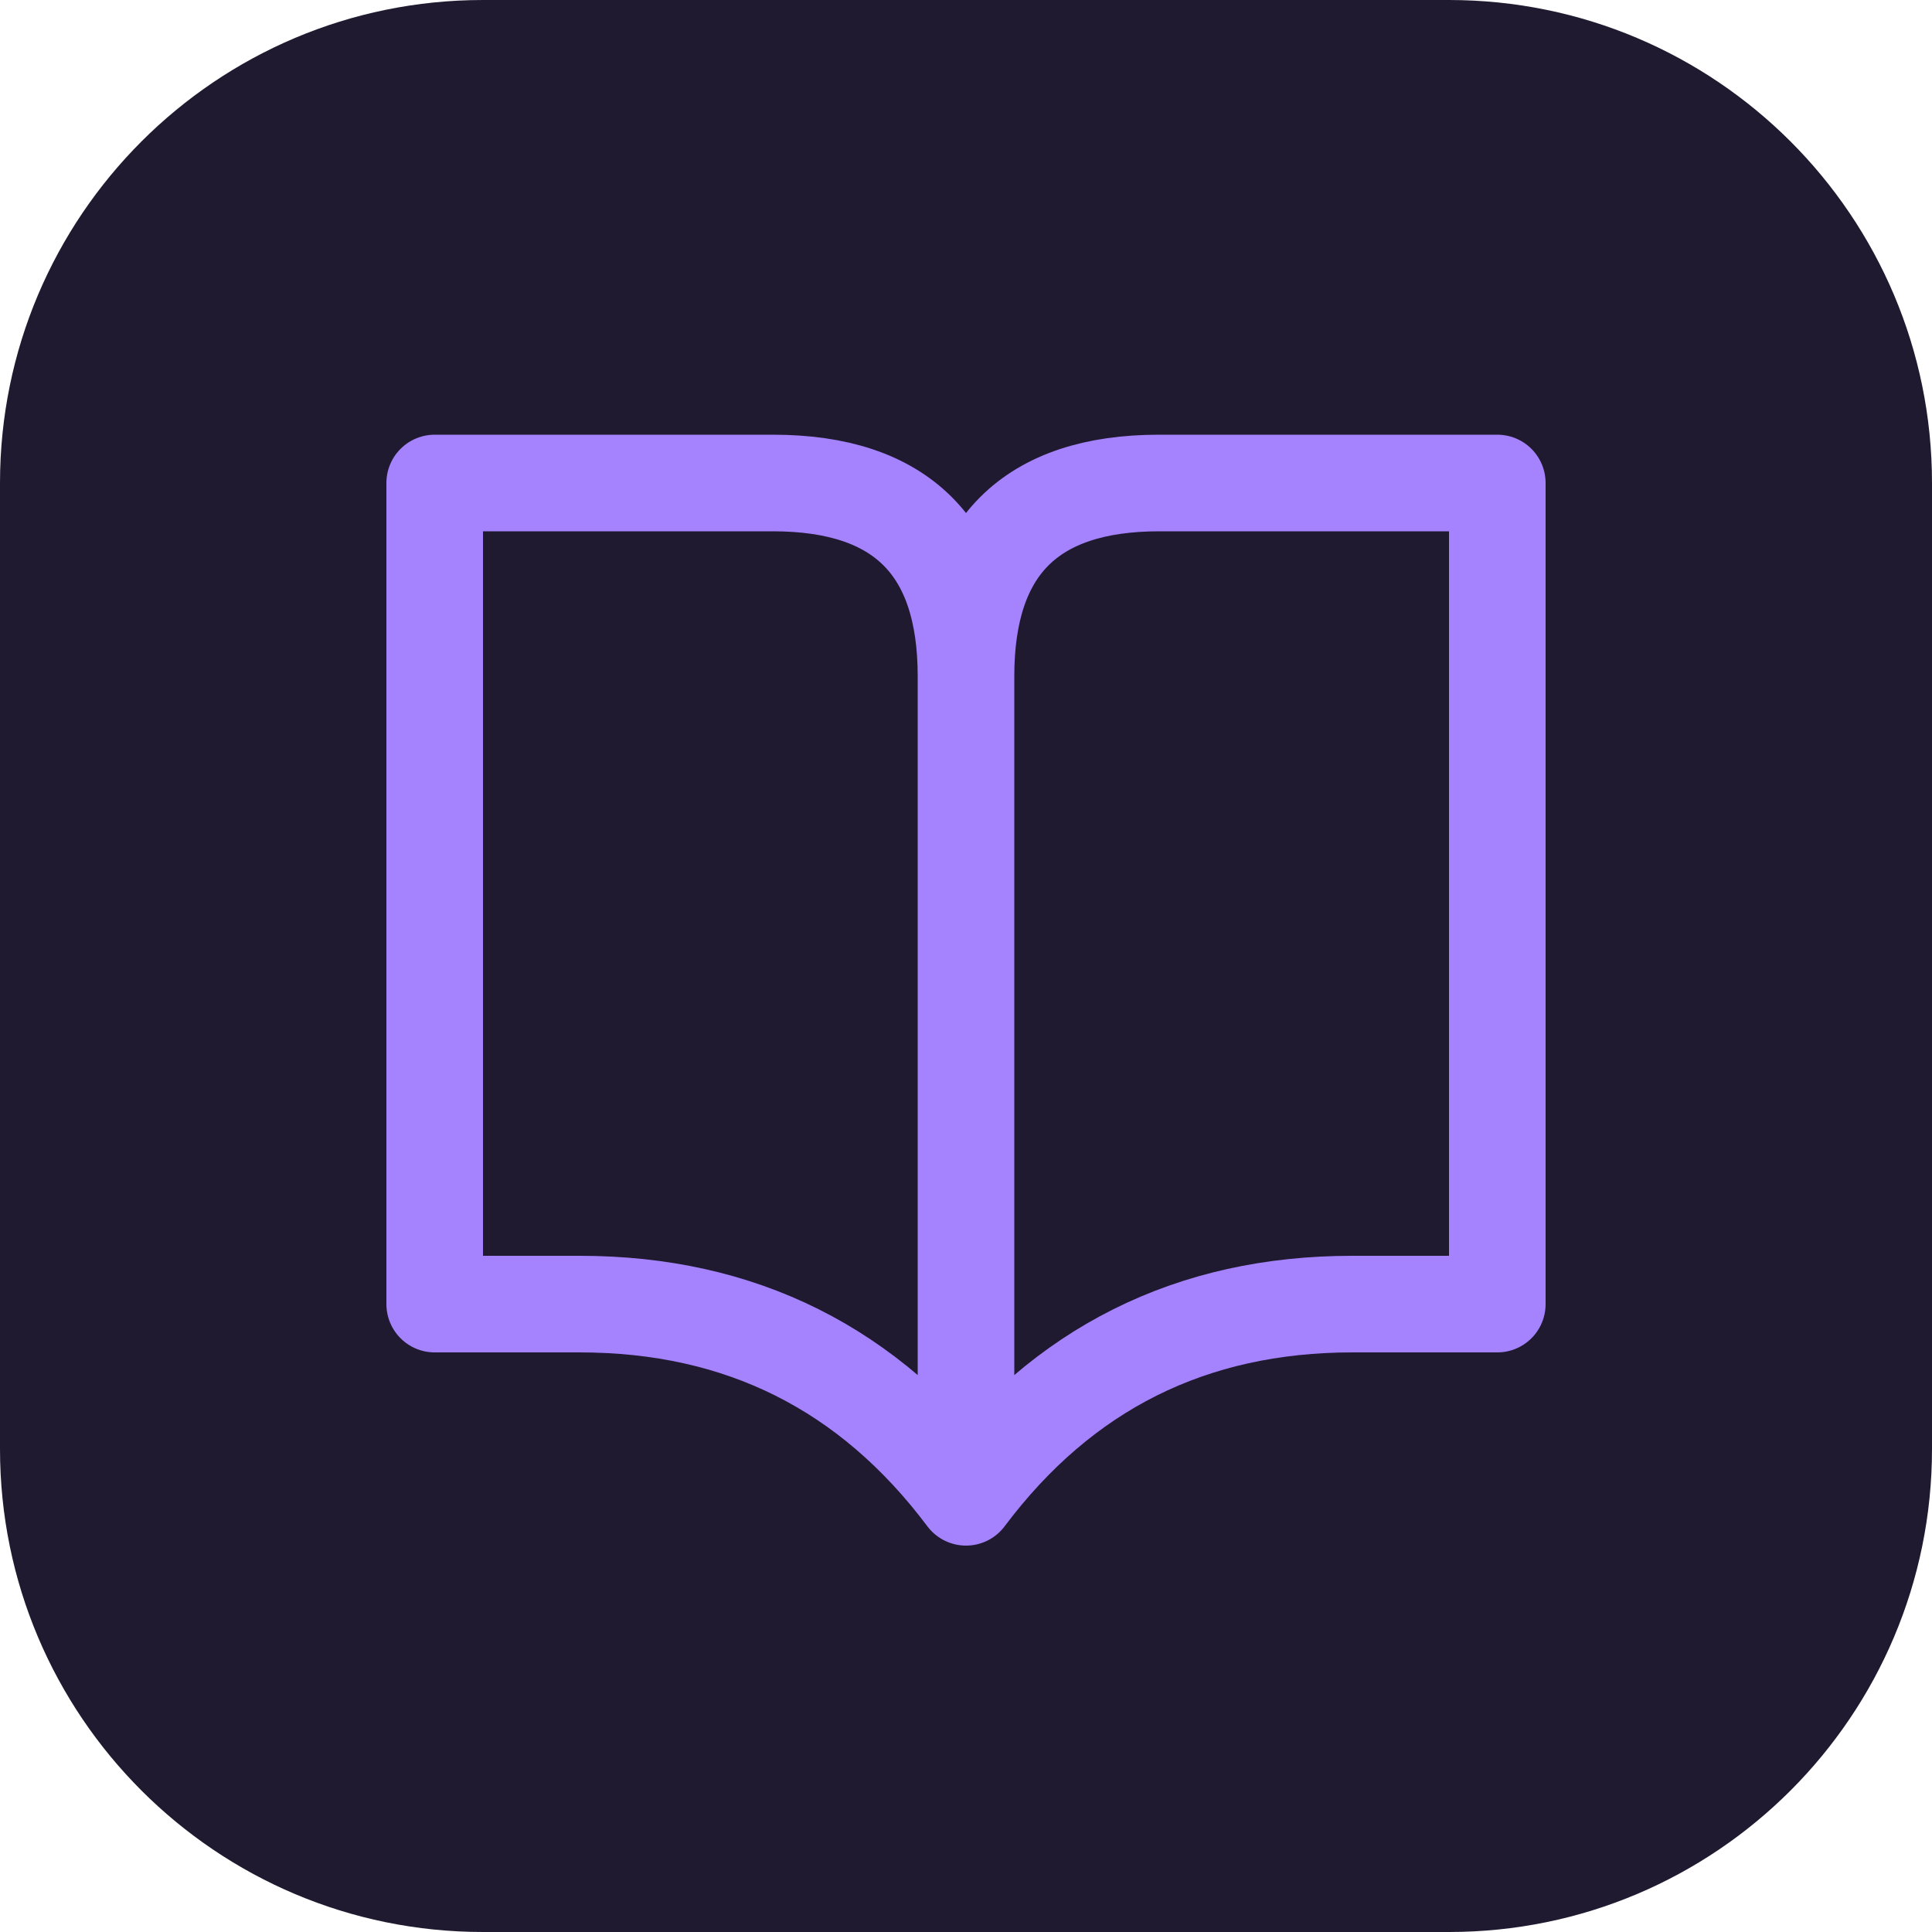
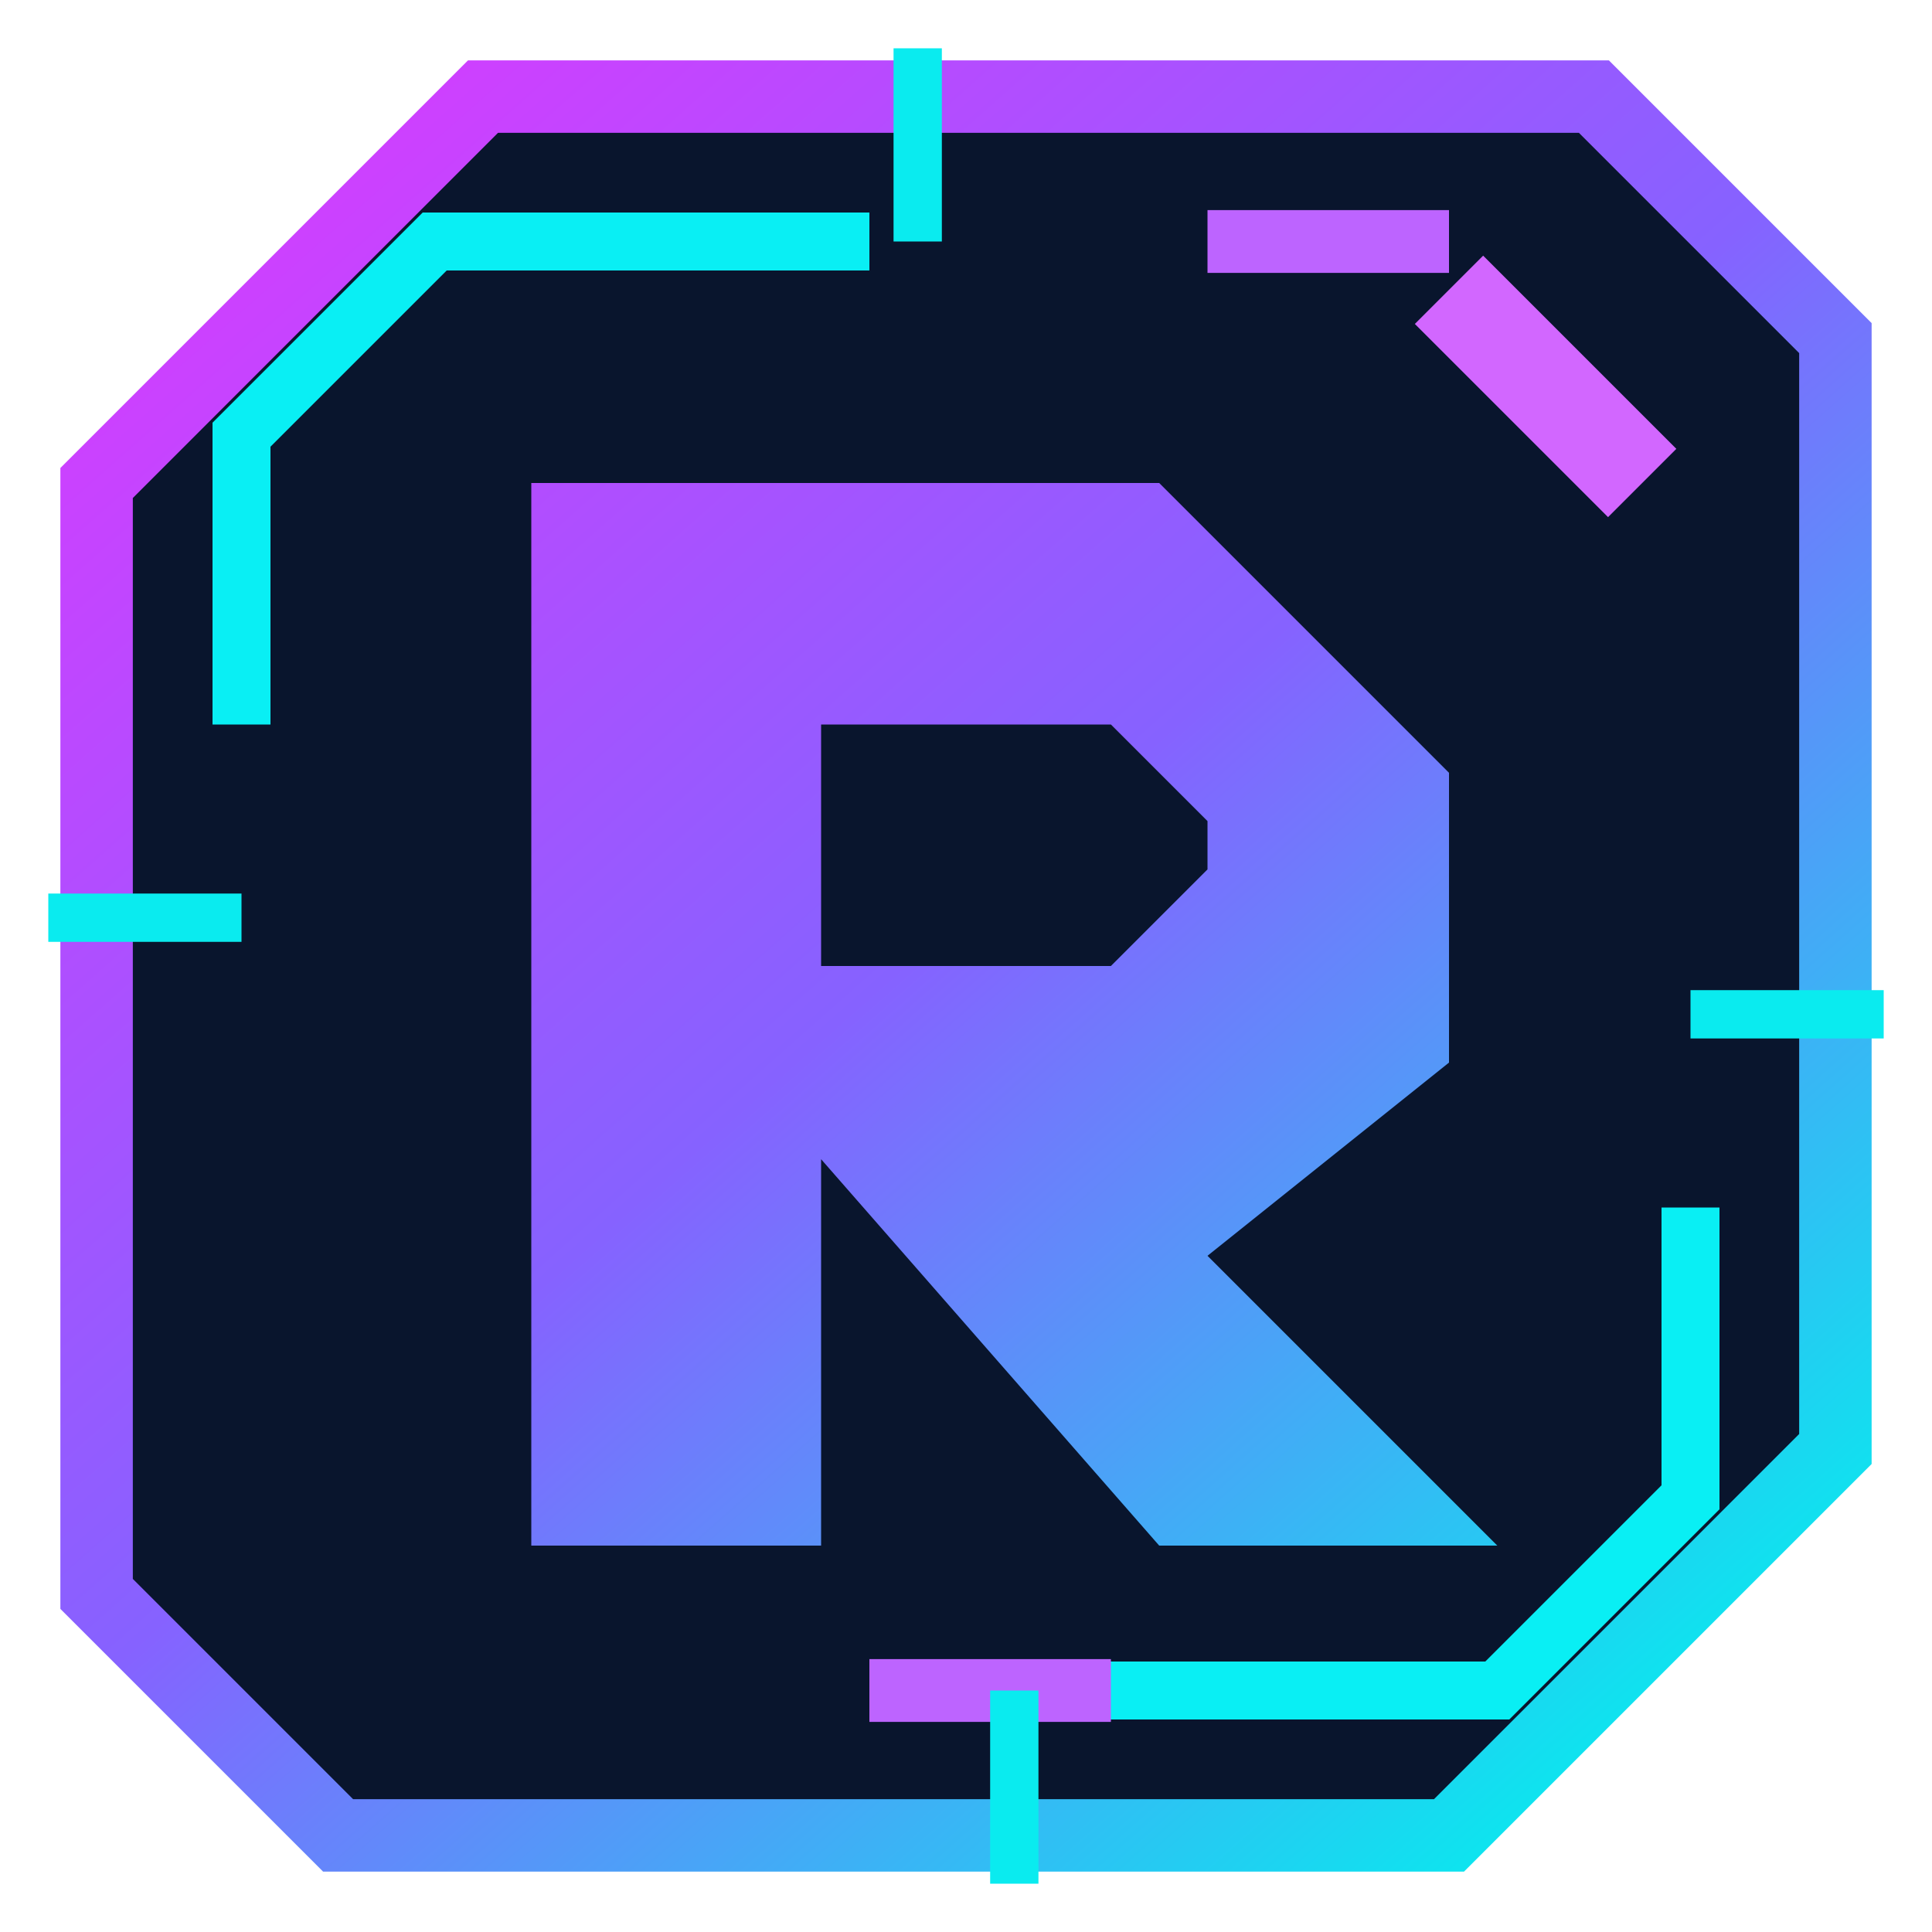
- <svg xmlns="http://www.w3.org/2000/svg" viewBox="0 0 40 40">
-   <rect width="40" height="40" rx="10" fill="#201a30" />
-   <path d="M9 10h7q4 0 4 4v17q-3-4-8-4H9zm22 0h-7q-4 0-4 4v17q3-4 8-4h3z" fill="none" stroke="#a583ff" stroke-width="2" stroke-linejoin="round" />
+ <svg xmlns="http://www.w3.org/2000/svg" viewBox="0 0 40 40" fill="none">
+   <defs>
+     <linearGradient id="n" x1="4" y1="3" x2="35" y2="38" gradientUnits="userSpaceOnUse">
+       <stop stop-color="#d63cff" />
+       <stop offset=".48" stop-color="#8662ff" />
+       <stop offset="1" stop-color="#00f3ed" />
+     </linearGradient>
+   </defs>
+   <path d="M10 2h23l5 5v23l-8 8H7l-5-5V10z" fill="#09152d" stroke="url(#n)" stroke-width="1.5" />
+   <path d="M11 10h13l6 6v6l-5 4 6 6h-7l-7-8v8h-6zm6 5v5h6l2-2v-1l-2-2z" fill="url(#n)" fill-rule="evenodd" />
+   <path d="M5 15V9l4-4h9M35 25v6l-4 4h-9" stroke="#09eff4" stroke-width="1.2" />
+   <path d="M25 5h5m-7 30h-5" stroke="#bd64ff" stroke-width="1.3" />
+   <path d="M1 19h4m30 2h4M19 1v4m2 30v4" stroke="#0aebef" />
+   <path d="m30 6 4 4" stroke="#d267ff" stroke-width="2" />
</svg>
